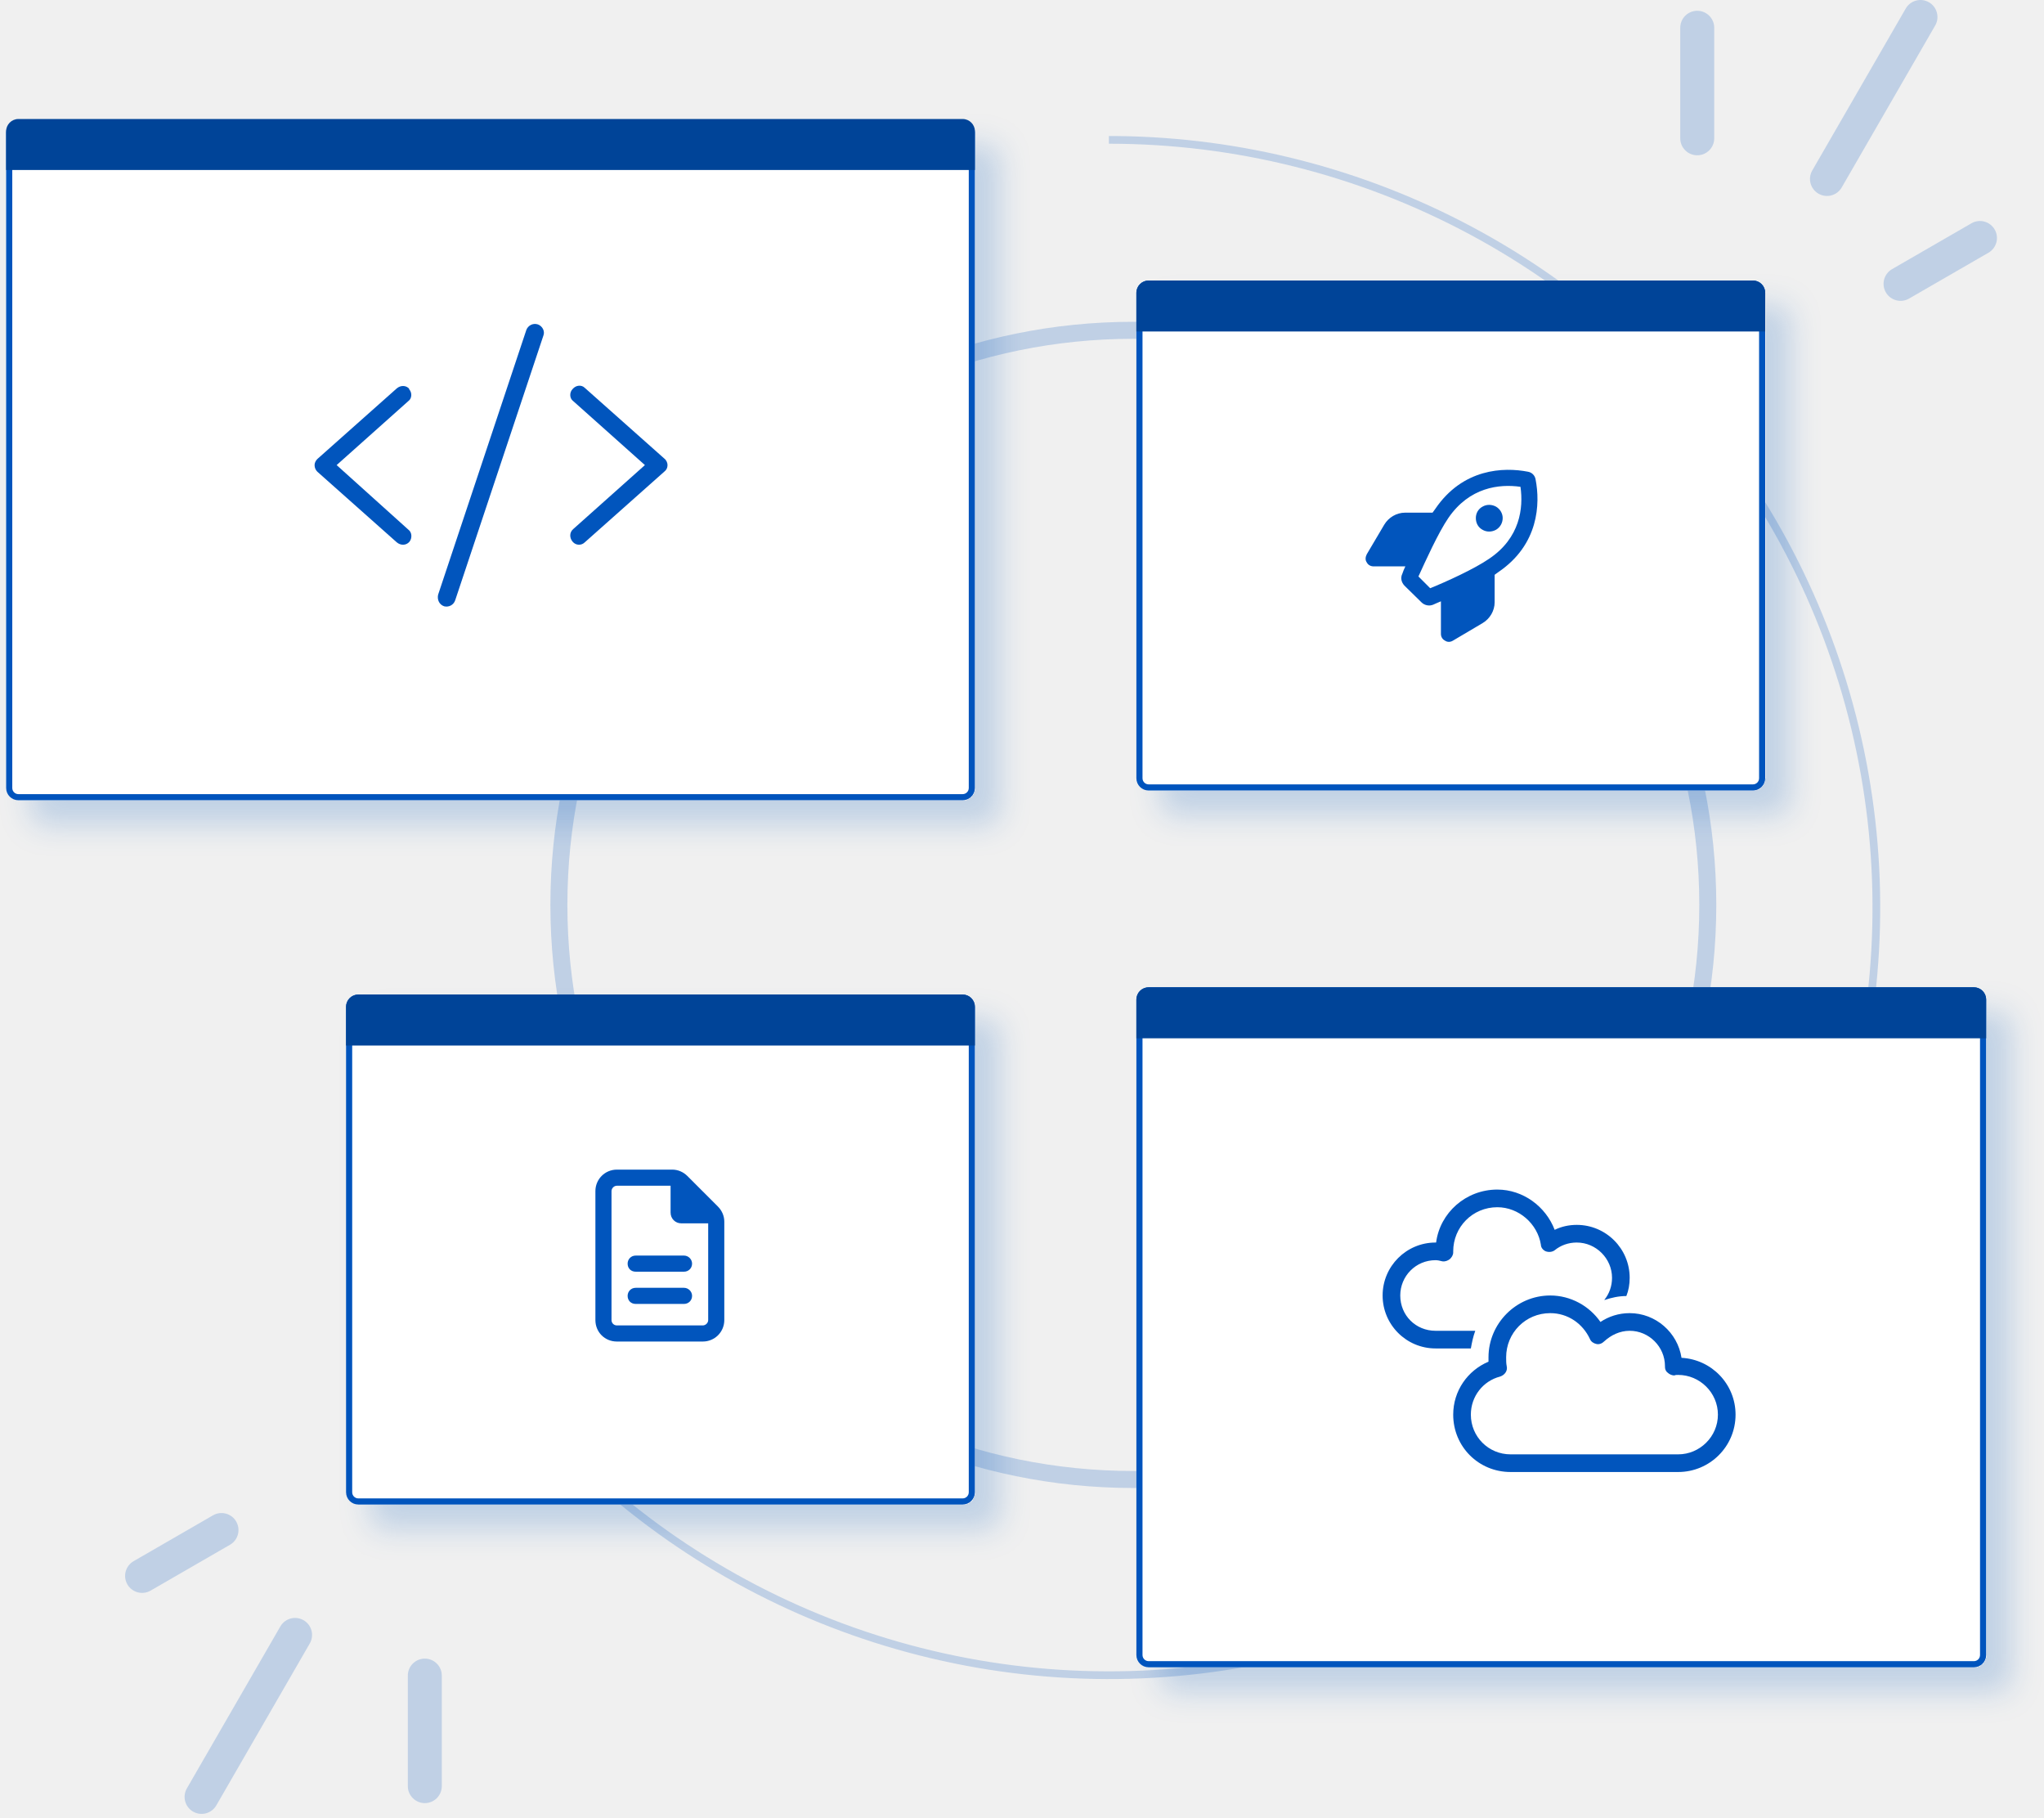
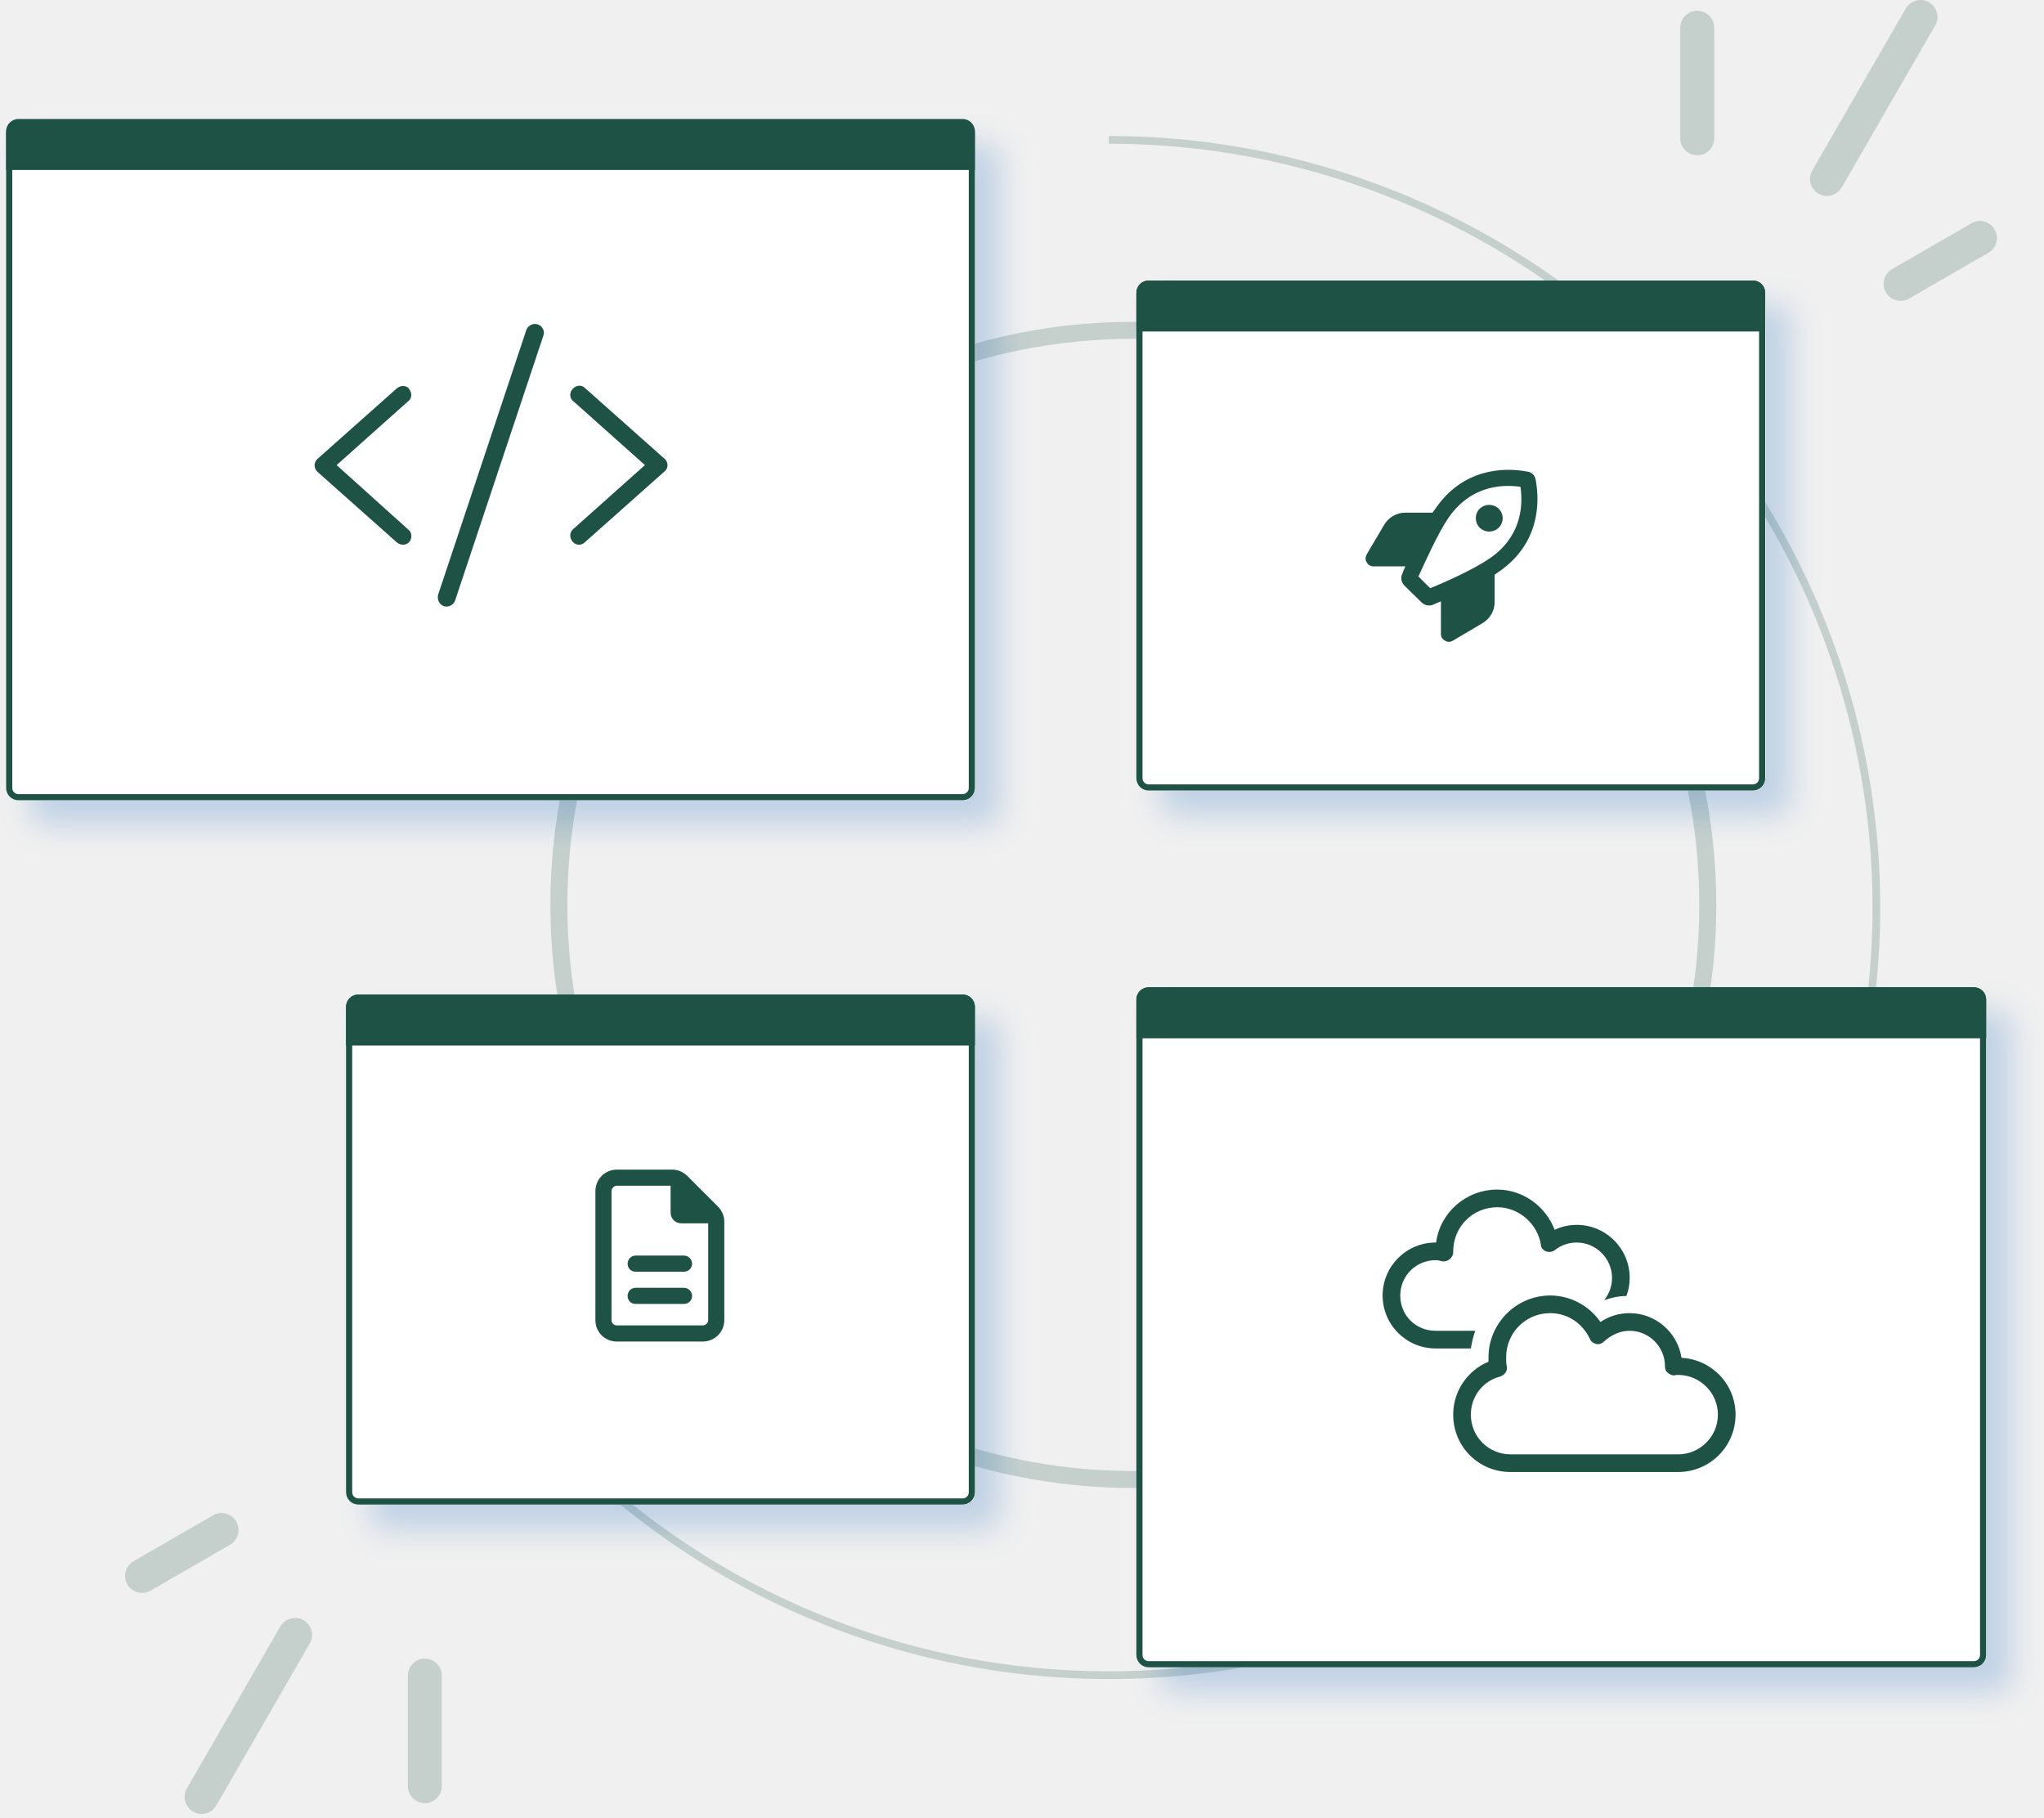
<svg xmlns="http://www.w3.org/2000/svg" width="333" height="296" viewBox="0 0 333 296" fill="none">
-   <path fill-rule="evenodd" clip-rule="evenodd" d="M184.638 239.585C235.56 239.585 276.841 198.305 276.841 147.383C276.841 96.461 235.56 55.181 184.638 55.181C133.717 55.181 92.436 96.461 92.436 147.383C92.436 198.305 133.717 239.585 184.638 239.585ZM184.638 242.354C237.09 242.354 279.61 199.834 279.61 147.383C279.61 94.932 237.09 52.412 184.638 52.412C132.187 52.412 89.667 94.932 89.667 147.383C89.667 199.834 132.187 242.354 184.638 242.354Z" fill="#0054BD" fill-opacity="0.2" />
-   <path fill-rule="evenodd" clip-rule="evenodd" d="M180.656 23.408C201.115 23.408 221.258 28.453 239.301 38.098C257.344 47.742 272.73 61.687 284.096 78.698C295.462 95.708 302.458 115.26 304.463 135.62C306.468 155.98 303.421 176.521 295.592 195.422C287.763 214.323 275.393 231.002 259.578 243.981C243.763 256.96 224.992 265.838 204.926 269.829C184.861 273.82 164.121 272.801 144.543 266.863C124.965 260.924 107.154 250.248 92.688 235.782L91.799 236.67C92.126 236.997 92.454 237.321 92.784 237.644C107.217 251.762 124.844 262.2 144.178 268.065C163.954 274.064 184.903 275.093 205.172 271.062C225.44 267.03 244.401 258.062 260.375 244.952C276.35 231.842 288.845 214.995 296.753 195.903C304.661 176.81 307.739 156.063 305.713 135.497C303.688 114.931 296.622 95.182 285.141 77.999C273.66 60.817 258.118 46.731 239.893 36.989C222.075 27.465 202.229 22.381 182.041 22.159C181.579 22.154 181.118 22.151 180.656 22.151V23.408Z" fill="#0054BD" fill-opacity="0.2" />
-   <path fill-rule="evenodd" clip-rule="evenodd" d="M323.951 41.163C325.275 40.398 325.729 38.705 324.964 37.38C324.199 36.056 322.506 35.602 321.182 36.367L308.248 43.834C306.923 44.599 306.469 46.292 307.234 47.617C307.999 48.941 309.692 49.395 311.016 48.63L323.951 41.163ZM314.259 0.371C315.584 1.136 316.037 2.829 315.273 4.154L300.044 30.531C299.279 31.856 297.586 32.309 296.261 31.545C294.937 30.78 294.483 29.087 295.248 27.762L310.477 1.385C311.241 0.061 312.935 -0.393 314.259 0.371ZM276.508 1.756C278.037 1.756 279.277 2.996 279.277 4.525L279.277 22.523C279.277 24.052 278.037 25.292 276.508 25.292C274.979 25.292 273.739 24.052 273.739 22.523L273.739 4.525C273.739 2.996 274.979 1.756 276.508 1.756Z" fill="#0054BD" fill-opacity="0.2" />
-   <path fill-rule="evenodd" clip-rule="evenodd" d="M21.767 254.273C20.442 255.037 19.988 256.731 20.753 258.055C21.518 259.38 23.211 259.833 24.535 259.069L37.469 251.601C38.794 250.837 39.248 249.143 38.483 247.819C37.718 246.494 36.025 246.041 34.701 246.805L21.767 254.273ZM31.458 295.064C30.134 294.3 29.68 292.606 30.444 291.282L45.673 264.904C46.438 263.58 48.131 263.126 49.456 263.891C50.78 264.656 51.234 266.349 50.469 267.673L35.24 294.051C34.476 295.375 32.782 295.829 31.458 295.064ZM69.209 293.68C67.68 293.68 66.441 292.44 66.441 290.911L66.441 272.913C66.441 271.384 67.68 270.144 69.209 270.144C70.739 270.144 71.978 271.384 71.978 272.913L71.978 290.911C71.978 292.44 70.739 293.68 69.209 293.68Z" fill="#0054BD" fill-opacity="0.2" />
+   <path fill-rule="evenodd" clip-rule="evenodd" d="M184.638 239.585C235.56 239.585 276.841 198.305 276.841 147.383C276.841 96.461 235.56 55.181 184.638 55.181C133.717 55.181 92.436 96.461 92.436 147.383C92.436 198.305 133.717 239.585 184.638 239.585ZM184.638 242.354C237.09 242.354 279.61 199.834 279.61 147.383C279.61 94.932 237.09 52.412 184.638 52.412C132.187 52.412 89.667 94.932 89.667 147.383C89.667 199.834 132.187 242.354 184.638 242.354Z" fill="#1D5245" fill-opacity="0.2" />
+   <path fill-rule="evenodd" clip-rule="evenodd" d="M180.656 23.408C201.115 23.408 221.258 28.453 239.301 38.098C257.344 47.742 272.73 61.687 284.096 78.698C295.462 95.708 302.458 115.26 304.463 135.62C306.468 155.98 303.421 176.521 295.592 195.422C287.763 214.323 275.393 231.002 259.578 243.981C243.763 256.96 224.992 265.838 204.926 269.829C184.861 273.82 164.121 272.801 144.543 266.863C124.965 260.924 107.154 250.248 92.688 235.782L91.799 236.67C92.126 236.997 92.454 237.321 92.784 237.644C107.217 251.762 124.844 262.2 144.178 268.065C163.954 274.064 184.903 275.093 205.172 271.062C225.44 267.03 244.401 258.062 260.375 244.952C276.35 231.842 288.845 214.995 296.753 195.903C304.661 176.81 307.739 156.063 305.713 135.497C303.688 114.931 296.622 95.182 285.141 77.999C273.66 60.817 258.118 46.731 239.893 36.989C222.075 27.465 202.229 22.381 182.041 22.159C181.579 22.154 181.118 22.151 180.656 22.151V23.408Z" fill="#1D5245" fill-opacity="0.2" />
+   <path fill-rule="evenodd" clip-rule="evenodd" d="M323.951 41.163C325.275 40.398 325.729 38.705 324.964 37.38C324.199 36.056 322.506 35.602 321.182 36.367L308.248 43.834C306.923 44.599 306.469 46.292 307.234 47.617C307.999 48.941 309.692 49.395 311.016 48.63L323.951 41.163ZM314.259 0.371C315.584 1.136 316.037 2.829 315.273 4.154L300.044 30.531C299.279 31.856 297.586 32.309 296.261 31.545C294.937 30.78 294.483 29.087 295.248 27.762L310.477 1.385C311.241 0.061 312.935 -0.393 314.259 0.371ZM276.508 1.756C278.037 1.756 279.277 2.996 279.277 4.525L279.277 22.523C279.277 24.052 278.037 25.292 276.508 25.292C274.979 25.292 273.739 24.052 273.739 22.523L273.739 4.525C273.739 2.996 274.979 1.756 276.508 1.756Z" fill="#1D5245" fill-opacity="0.2" />
+   <path fill-rule="evenodd" clip-rule="evenodd" d="M21.767 254.273C20.442 255.037 19.988 256.731 20.753 258.055C21.518 259.38 23.211 259.833 24.535 259.069L37.469 251.601C38.794 250.837 39.248 249.143 38.483 247.819C37.718 246.494 36.025 246.041 34.701 246.805L21.767 254.273ZM31.458 295.064C30.134 294.3 29.68 292.606 30.444 291.282L45.673 264.904C46.438 263.58 48.131 263.126 49.456 263.891C50.78 264.656 51.234 266.349 50.469 267.673L35.24 294.051C34.476 295.375 32.782 295.829 31.458 295.064ZM69.209 293.68C67.68 293.68 66.441 292.44 66.441 290.911L66.441 272.913C66.441 271.384 67.68 270.144 69.209 270.144C70.739 270.144 71.978 271.384 71.978 272.913L71.978 290.911C71.978 292.44 70.739 293.68 69.209 293.68Z" fill="#1D5245" fill-opacity="0.2" />
  <g filter="url(#filter0_d_30_266)">
    <rect x="185.133" y="45.687" width="102.45" height="83.068" rx="2" fill="white" />
-     <rect x="185.633" y="46.187" width="101.45" height="82.068" rx="1.5" stroke="#0054BD" />
+     <rect x="185.633" y="46.187" width="101.45" height="82.068" rx="1.5" stroke="#1D5245" />
  </g>
-   <path d="M242.625 90.992C247.656 87.602 248.203 82.734 247.711 79.289C244.266 78.797 239.398 79.344 235.953 84.375C234.312 86.781 232.234 91.375 231.086 93.891L233 95.805C235.57 94.766 240.164 92.688 242.625 90.992ZM228.953 92.25H223.812C223.32 92.25 222.883 92.031 222.664 91.594C222.391 91.211 222.445 90.719 222.664 90.281L225.508 85.469C226.219 84.266 227.531 83.5 228.898 83.5H233.383C233.547 83.281 233.656 83.117 233.82 82.898C238.305 76.281 244.977 76.062 248.914 76.828C249.57 76.938 250.062 77.43 250.172 78.086C250.938 82.023 250.719 88.695 244.102 93.18C243.883 93.344 243.719 93.453 243.5 93.617V98.102C243.5 99.469 242.734 100.781 241.531 101.492L236.719 104.336C236.281 104.609 235.789 104.609 235.406 104.336C234.969 104.117 234.75 103.68 234.75 103.242V97.938C234.258 98.156 233.82 98.32 233.492 98.484C232.836 98.758 232.07 98.594 231.578 98.102L228.789 95.367C228.297 94.82 228.133 94.109 228.461 93.453C228.57 93.125 228.734 92.688 228.953 92.25ZM244.812 84.375C244.812 85.195 244.375 85.906 243.719 86.289C243.008 86.672 242.188 86.672 241.531 86.289C240.82 85.906 240.438 85.195 240.438 84.375C240.438 83.609 240.82 82.898 241.531 82.516C242.188 82.133 243.008 82.133 243.719 82.516C244.375 82.898 244.812 83.609 244.812 84.375Z" fill="#0155BD" />
-   <path d="M185.133 47.687C185.133 46.583 186.029 45.687 187.133 45.687H285.583C286.688 45.687 287.583 46.583 287.583 47.687V53.994H185.133V47.687Z" fill="#004498" />
+   <path d="M242.625 90.992C247.656 87.602 248.203 82.734 247.711 79.289C244.266 78.797 239.398 79.344 235.953 84.375C234.312 86.781 232.234 91.375 231.086 93.891L233 95.805C235.57 94.766 240.164 92.688 242.625 90.992ZM228.953 92.25H223.812C223.32 92.25 222.883 92.031 222.664 91.594C222.391 91.211 222.445 90.719 222.664 90.281L225.508 85.469C226.219 84.266 227.531 83.5 228.898 83.5H233.383C233.547 83.281 233.656 83.117 233.82 82.898C238.305 76.281 244.977 76.062 248.914 76.828C249.57 76.938 250.062 77.43 250.172 78.086C250.938 82.023 250.719 88.695 244.102 93.18C243.883 93.344 243.719 93.453 243.5 93.617V98.102C243.5 99.469 242.734 100.781 241.531 101.492L236.719 104.336C236.281 104.609 235.789 104.609 235.406 104.336C234.969 104.117 234.75 103.68 234.75 103.242V97.938C234.258 98.156 233.82 98.32 233.492 98.484C232.836 98.758 232.07 98.594 231.578 98.102L228.789 95.367C228.297 94.82 228.133 94.109 228.461 93.453C228.57 93.125 228.734 92.688 228.953 92.25ZM244.812 84.375C244.812 85.195 244.375 85.906 243.719 86.289C243.008 86.672 242.188 86.672 241.531 86.289C240.82 85.906 240.438 85.195 240.438 84.375C240.438 83.609 240.82 82.898 241.531 82.516C242.188 82.133 243.008 82.133 243.719 82.516C244.375 82.898 244.812 83.609 244.812 84.375Z" fill="#1D5245" />
+   <path d="M185.133 47.687C185.133 46.583 186.029 45.687 187.133 45.687H285.583C286.688 45.687 287.583 46.583 287.583 47.687V53.994H185.133V47.687Z" fill="#1D5245" />
  <g filter="url(#filter1_d_30_266)">
    <rect x="56.378" y="161.982" width="102.45" height="83.068" rx="2" fill="white" />
-     <rect x="56.878" y="162.482" width="101.45" height="82.068" rx="1.5" stroke="#0054BD" />
+     <rect x="56.878" y="162.482" width="101.45" height="82.068" rx="1.5" stroke="#1D5245" />
  </g>
-   <path d="M100.5 215.875H114.5C114.938 215.875 115.375 215.492 115.375 215V199.25H111C110.016 199.25 109.25 198.484 109.25 197.5V193.125H100.5C100.008 193.125 99.625 193.562 99.625 194V215C99.625 215.492 100.008 215.875 100.5 215.875ZM100.5 190.5H109.523C110.453 190.5 111.328 190.883 111.984 191.539L116.961 196.516C117.617 197.172 118 198.047 118 198.977V215C118 216.969 116.414 218.5 114.5 218.5H100.5C98.531 218.5 97 216.969 97 215V194C97 192.086 98.531 190.5 100.5 190.5ZM103.562 204.5H111.438C112.148 204.5 112.75 205.102 112.75 205.812C112.75 206.578 112.148 207.125 111.438 207.125H103.562C102.797 207.125 102.25 206.578 102.25 205.812C102.25 205.102 102.797 204.5 103.562 204.5ZM103.562 209.75H111.438C112.148 209.75 112.75 210.352 112.75 211.062C112.75 211.828 112.148 212.375 111.438 212.375H103.562C102.797 212.375 102.25 211.828 102.25 211.062C102.25 210.352 102.797 209.75 103.562 209.75Z" fill="#0155BD" />
-   <path d="M56.378 163.982C56.378 162.877 57.274 161.982 58.378 161.982H156.828C157.933 161.982 158.828 162.877 158.828 163.982V170.289H56.378V163.982Z" fill="#004498" />
+   <path d="M100.5 215.875H114.5C114.938 215.875 115.375 215.492 115.375 215V199.25H111C110.016 199.25 109.25 198.484 109.25 197.5V193.125H100.5C100.008 193.125 99.625 193.562 99.625 194V215C99.625 215.492 100.008 215.875 100.5 215.875ZM100.5 190.5H109.523C110.453 190.5 111.328 190.883 111.984 191.539L116.961 196.516C117.617 197.172 118 198.047 118 198.977V215C118 216.969 116.414 218.5 114.5 218.5H100.5C98.531 218.5 97 216.969 97 215V194C97 192.086 98.531 190.5 100.5 190.5ZM103.562 204.5H111.438C112.148 204.5 112.75 205.102 112.75 205.812C112.75 206.578 112.148 207.125 111.438 207.125H103.562C102.797 207.125 102.25 206.578 102.25 205.812C102.25 205.102 102.797 204.5 103.562 204.5ZM103.562 209.75H111.438C112.148 209.75 112.75 210.352 112.75 211.062C112.75 211.828 112.148 212.375 111.438 212.375H103.562C102.797 212.375 102.25 211.828 102.25 211.062C102.25 210.352 102.797 209.75 103.562 209.75Z" fill="#1D5245" />
+   <path d="M56.378 163.982C56.378 162.877 57.274 161.982 58.378 161.982H156.828C157.933 161.982 158.828 162.877 158.828 163.982V170.289H56.378V163.982Z" fill="#1D5245" />
  <g filter="url(#filter2_d_30_266)">
    <rect x="1" y="19.587" width="157.828" height="110.757" rx="2" fill="white" />
-     <rect x="1.5" y="20.087" width="156.828" height="109.757" rx="1.5" stroke="#0054BD" />
+     <rect x="1.5" y="20.087" width="156.828" height="109.757" rx="1.5" stroke="#1D5245" />
  </g>
-   <path d="M1 21.382C1 20.278 1.895 19.382 3 19.382H156.828C157.933 19.382 158.828 20.278 158.828 21.382V27.689H1V21.382Z" fill="#004498" />
+   <path d="M1 21.382C1 20.278 1.895 19.382 3 19.382H156.828C157.933 19.382 158.828 20.278 158.828 21.382V27.689H1V21.382Z" fill="#1D5245" />
  <g filter="url(#filter3_d_30_266)">
    <rect x="185.133" y="160.802" width="138.446" height="110.757" rx="2" fill="white" />
-     <rect x="185.633" y="161.302" width="137.446" height="109.757" rx="1.5" stroke="#0054BD" />
+     <rect x="185.633" y="161.302" width="137.446" height="109.757" rx="1.5" stroke="#1D5245" />
  </g>
-   <path d="M185.133 162.802C185.133 161.697 186.029 160.802 187.133 160.802H321.579C322.684 160.802 323.579 161.697 323.579 162.802V169.109H185.133V162.802Z" fill="#004498" />
-   <path d="M87.637 52.84C88.356 53.109 88.805 53.918 88.535 54.637L74.16 97.762C73.891 98.57 73.082 98.93 72.363 98.75C71.555 98.481 71.195 97.672 71.375 96.863L85.75 53.738C86.019 53.02 86.828 52.57 87.637 52.84ZM66.703 63.352H66.613C67.152 63.891 67.152 64.879 66.523 65.328L54.844 75.75L66.523 86.262C67.152 86.711 67.152 87.699 66.703 88.238C66.164 88.867 65.266 88.867 64.637 88.328L51.699 76.828C51.43 76.559 51.25 76.199 51.25 75.75C51.25 75.391 51.43 75.031 51.699 74.762L64.637 63.262C65.266 62.723 66.164 62.723 66.703 63.352ZM93.297 63.352C93.836 62.723 94.734 62.633 95.273 63.172L108.211 74.672C108.57 74.941 108.75 75.391 108.75 75.75C108.75 76.199 108.57 76.559 108.211 76.828L95.273 88.328C94.734 88.867 93.836 88.867 93.297 88.238C92.758 87.609 92.758 86.711 93.387 86.172L105.066 75.75L93.387 65.328C92.758 64.879 92.758 63.891 93.297 63.352Z" fill="#0155BD" />
-   <path d="M243.938 196.625C239.895 196.625 236.75 199.859 236.75 203.812C236.75 203.902 236.75 203.902 236.75 203.992C236.75 204.441 236.48 204.801 236.211 205.07C235.852 205.34 235.402 205.52 234.953 205.43C234.594 205.34 234.234 205.25 233.875 205.25C230.641 205.25 228.125 207.855 228.125 211C228.125 214.234 230.641 216.75 233.875 216.75H240.344C239.984 217.738 239.805 218.637 239.625 219.625H233.875C229.113 219.625 225.25 215.762 225.25 211C225.25 206.238 229.113 202.375 233.875 202.375H233.965C234.594 197.523 238.816 193.75 243.938 193.75C248.16 193.75 251.844 196.535 253.281 200.309C254.359 199.77 255.617 199.5 256.875 199.5C261.637 199.5 265.5 203.363 265.5 208.125C265.5 209.203 265.32 210.191 264.961 211.09C263.703 211.09 262.535 211.359 261.457 211.719H261.367C262.176 210.73 262.625 209.473 262.625 208.125C262.625 204.98 260.02 202.375 256.875 202.375C255.527 202.375 254.27 202.824 253.281 203.633C252.922 203.902 252.383 203.992 251.844 203.812C251.395 203.633 251.035 203.184 251.035 202.734C250.496 199.32 247.441 196.625 243.938 196.625ZM245.375 221.062C245.375 221.602 245.375 222.051 245.465 222.5C245.645 223.219 245.195 223.938 244.387 224.207C241.602 224.926 239.625 227.441 239.625 230.406C239.625 234 242.5 236.875 246.094 236.875H273.406C276.91 236.875 279.875 234 279.875 230.406C279.875 226.812 276.91 223.938 273.406 223.938C273.137 223.938 272.957 223.938 272.777 224.027C272.418 224.027 271.969 223.848 271.699 223.578C271.34 223.309 271.25 222.949 271.25 222.59V222.5C271.25 219.355 268.645 216.75 265.5 216.75C263.883 216.75 262.445 217.469 261.367 218.457C261.008 218.816 260.559 218.996 260.109 218.906C259.66 218.816 259.211 218.547 259.031 218.098C257.863 215.582 255.438 213.875 252.562 213.875C248.52 213.875 245.375 217.109 245.375 221.062ZM282.75 230.406C282.75 235.617 278.527 239.75 273.406 239.75H246.094C240.883 239.75 236.75 235.617 236.75 230.406C236.75 226.543 239.086 223.219 242.5 221.781C242.5 221.602 242.5 221.332 242.5 221.062C242.5 215.582 246.992 211 252.562 211C255.887 211 258.941 212.707 260.738 215.312C262.086 214.414 263.703 213.875 265.5 213.875C269.723 213.875 273.316 217.02 273.945 221.152C278.887 221.422 282.75 225.465 282.75 230.406Z" fill="#0155BD" />
+   <path d="M185.133 162.802C185.133 161.697 186.029 160.802 187.133 160.802H321.579C322.684 160.802 323.579 161.697 323.579 162.802V169.109H185.133V162.802Z" fill="#1D5245" />
+   <path d="M87.637 52.84C88.356 53.109 88.805 53.918 88.535 54.637L74.16 97.762C73.891 98.57 73.082 98.93 72.363 98.75C71.555 98.481 71.195 97.672 71.375 96.863L85.75 53.738C86.019 53.02 86.828 52.57 87.637 52.84ZM66.703 63.352H66.613C67.152 63.891 67.152 64.879 66.523 65.328L54.844 75.75L66.523 86.262C67.152 86.711 67.152 87.699 66.703 88.238C66.164 88.867 65.266 88.867 64.637 88.328L51.699 76.828C51.43 76.559 51.25 76.199 51.25 75.75C51.25 75.391 51.43 75.031 51.699 74.762L64.637 63.262C65.266 62.723 66.164 62.723 66.703 63.352ZM93.297 63.352C93.836 62.723 94.734 62.633 95.273 63.172L108.211 74.672C108.57 74.941 108.75 75.391 108.75 75.75C108.75 76.199 108.57 76.559 108.211 76.828L95.273 88.328C94.734 88.867 93.836 88.867 93.297 88.238C92.758 87.609 92.758 86.711 93.387 86.172L105.066 75.75L93.387 65.328C92.758 64.879 92.758 63.891 93.297 63.352Z" fill="#1D5245" />
+   <path d="M243.938 196.625C239.895 196.625 236.75 199.859 236.75 203.812C236.75 203.902 236.75 203.902 236.75 203.992C236.75 204.441 236.48 204.801 236.211 205.07C235.852 205.34 235.402 205.52 234.953 205.43C234.594 205.34 234.234 205.25 233.875 205.25C230.641 205.25 228.125 207.855 228.125 211C228.125 214.234 230.641 216.75 233.875 216.75H240.344C239.984 217.738 239.805 218.637 239.625 219.625H233.875C229.113 219.625 225.25 215.762 225.25 211C225.25 206.238 229.113 202.375 233.875 202.375H233.965C234.594 197.523 238.816 193.75 243.938 193.75C248.16 193.75 251.844 196.535 253.281 200.309C254.359 199.77 255.617 199.5 256.875 199.5C261.637 199.5 265.5 203.363 265.5 208.125C265.5 209.203 265.32 210.191 264.961 211.09C263.703 211.09 262.535 211.359 261.457 211.719H261.367C262.176 210.73 262.625 209.473 262.625 208.125C262.625 204.98 260.02 202.375 256.875 202.375C255.527 202.375 254.27 202.824 253.281 203.633C252.922 203.902 252.383 203.992 251.844 203.812C251.395 203.633 251.035 203.184 251.035 202.734C250.496 199.32 247.441 196.625 243.938 196.625ZM245.375 221.062C245.375 221.602 245.375 222.051 245.465 222.5C245.645 223.219 245.195 223.938 244.387 224.207C241.602 224.926 239.625 227.441 239.625 230.406C239.625 234 242.5 236.875 246.094 236.875H273.406C276.91 236.875 279.875 234 279.875 230.406C279.875 226.812 276.91 223.938 273.406 223.938C273.137 223.938 272.957 223.938 272.777 224.027C272.418 224.027 271.969 223.848 271.699 223.578C271.34 223.309 271.25 222.949 271.25 222.59V222.5C271.25 219.355 268.645 216.75 265.5 216.75C263.883 216.75 262.445 217.469 261.367 218.457C261.008 218.816 260.559 218.996 260.109 218.906C259.66 218.816 259.211 218.547 259.031 218.098C257.863 215.582 255.438 213.875 252.562 213.875C248.52 213.875 245.375 217.109 245.375 221.062ZM282.75 230.406C282.75 235.617 278.527 239.75 273.406 239.75H246.094C240.883 239.75 236.75 235.617 236.75 230.406C236.75 226.543 239.086 223.219 242.5 221.781C242.5 221.602 242.5 221.332 242.5 221.062C242.5 215.582 246.992 211 252.562 211C255.887 211 258.941 212.707 260.738 215.312C262.086 214.414 263.703 213.875 265.5 213.875C269.723 213.875 273.316 217.02 273.945 221.152C278.887 221.422 282.75 225.465 282.75 230.406Z" fill="#1D5245" />
  <defs>
    <filter id="filter0_d_30_266" x="184.133" y="44.687" width="112.45" height="93.068" filterUnits="userSpaceOnUse" color-interpolation-filters="sRGB">
      <feFlood flood-opacity="0" result="BackgroundImageFix" />
      <feColorMatrix in="SourceAlpha" type="matrix" values="0 0 0 0 0 0 0 0 0 0 0 0 0 0 0 0 0 0 127 0" result="hardAlpha" />
      <feOffset dx="4" dy="4" />
      <feGaussianBlur stdDeviation="2.5" />
      <feComposite in2="hardAlpha" operator="out" />
      <feColorMatrix type="matrix" values="0 0 0 0 0 0 0 0 0 0.337 0 0 0 0 0.722 0 0 0 0.2 0" />
      <feBlend mode="multiply" in2="BackgroundImageFix" result="effect1_dropShadow_30_266" />
      <feBlend mode="normal" in="SourceGraphic" in2="effect1_dropShadow_30_266" result="shape" />
    </filter>
    <filter id="filter1_d_30_266" x="55.378" y="160.982" width="112.45" height="93.068" filterUnits="userSpaceOnUse" color-interpolation-filters="sRGB">
      <feFlood flood-opacity="0" result="BackgroundImageFix" />
      <feColorMatrix in="SourceAlpha" type="matrix" values="0 0 0 0 0 0 0 0 0 0 0 0 0 0 0 0 0 0 127 0" result="hardAlpha" />
      <feOffset dx="4" dy="4" />
      <feGaussianBlur stdDeviation="2.5" />
      <feComposite in2="hardAlpha" operator="out" />
      <feColorMatrix type="matrix" values="0 0 0 0 0 0 0 0 0 0.337 0 0 0 0 0.722 0 0 0 0.2 0" />
      <feBlend mode="multiply" in2="BackgroundImageFix" result="effect1_dropShadow_30_266" />
      <feBlend mode="normal" in="SourceGraphic" in2="effect1_dropShadow_30_266" result="shape" />
    </filter>
    <filter id="filter2_d_30_266" x="0" y="18.587" width="167.828" height="120.757" filterUnits="userSpaceOnUse" color-interpolation-filters="sRGB">
      <feFlood flood-opacity="0" result="BackgroundImageFix" />
      <feColorMatrix in="SourceAlpha" type="matrix" values="0 0 0 0 0 0 0 0 0 0 0 0 0 0 0 0 0 0 127 0" result="hardAlpha" />
      <feOffset dx="4" dy="4" />
      <feGaussianBlur stdDeviation="2.5" />
      <feComposite in2="hardAlpha" operator="out" />
      <feColorMatrix type="matrix" values="0 0 0 0 0 0 0 0 0 0.337 0 0 0 0 0.722 0 0 0 0.2 0" />
      <feBlend mode="multiply" in2="BackgroundImageFix" result="effect1_dropShadow_30_266" />
      <feBlend mode="normal" in="SourceGraphic" in2="effect1_dropShadow_30_266" result="shape" />
    </filter>
    <filter id="filter3_d_30_266" x="184.133" y="159.802" width="148.446" height="120.757" filterUnits="userSpaceOnUse" color-interpolation-filters="sRGB">
      <feFlood flood-opacity="0" result="BackgroundImageFix" />
      <feColorMatrix in="SourceAlpha" type="matrix" values="0 0 0 0 0 0 0 0 0 0 0 0 0 0 0 0 0 0 127 0" result="hardAlpha" />
      <feOffset dx="4" dy="4" />
      <feGaussianBlur stdDeviation="2.5" />
      <feComposite in2="hardAlpha" operator="out" />
      <feColorMatrix type="matrix" values="0 0 0 0 0 0 0 0 0 0.337 0 0 0 0 0.722 0 0 0 0.2 0" />
      <feBlend mode="multiply" in2="BackgroundImageFix" result="effect1_dropShadow_30_266" />
      <feBlend mode="normal" in="SourceGraphic" in2="effect1_dropShadow_30_266" result="shape" />
    </filter>
  </defs>
</svg>
